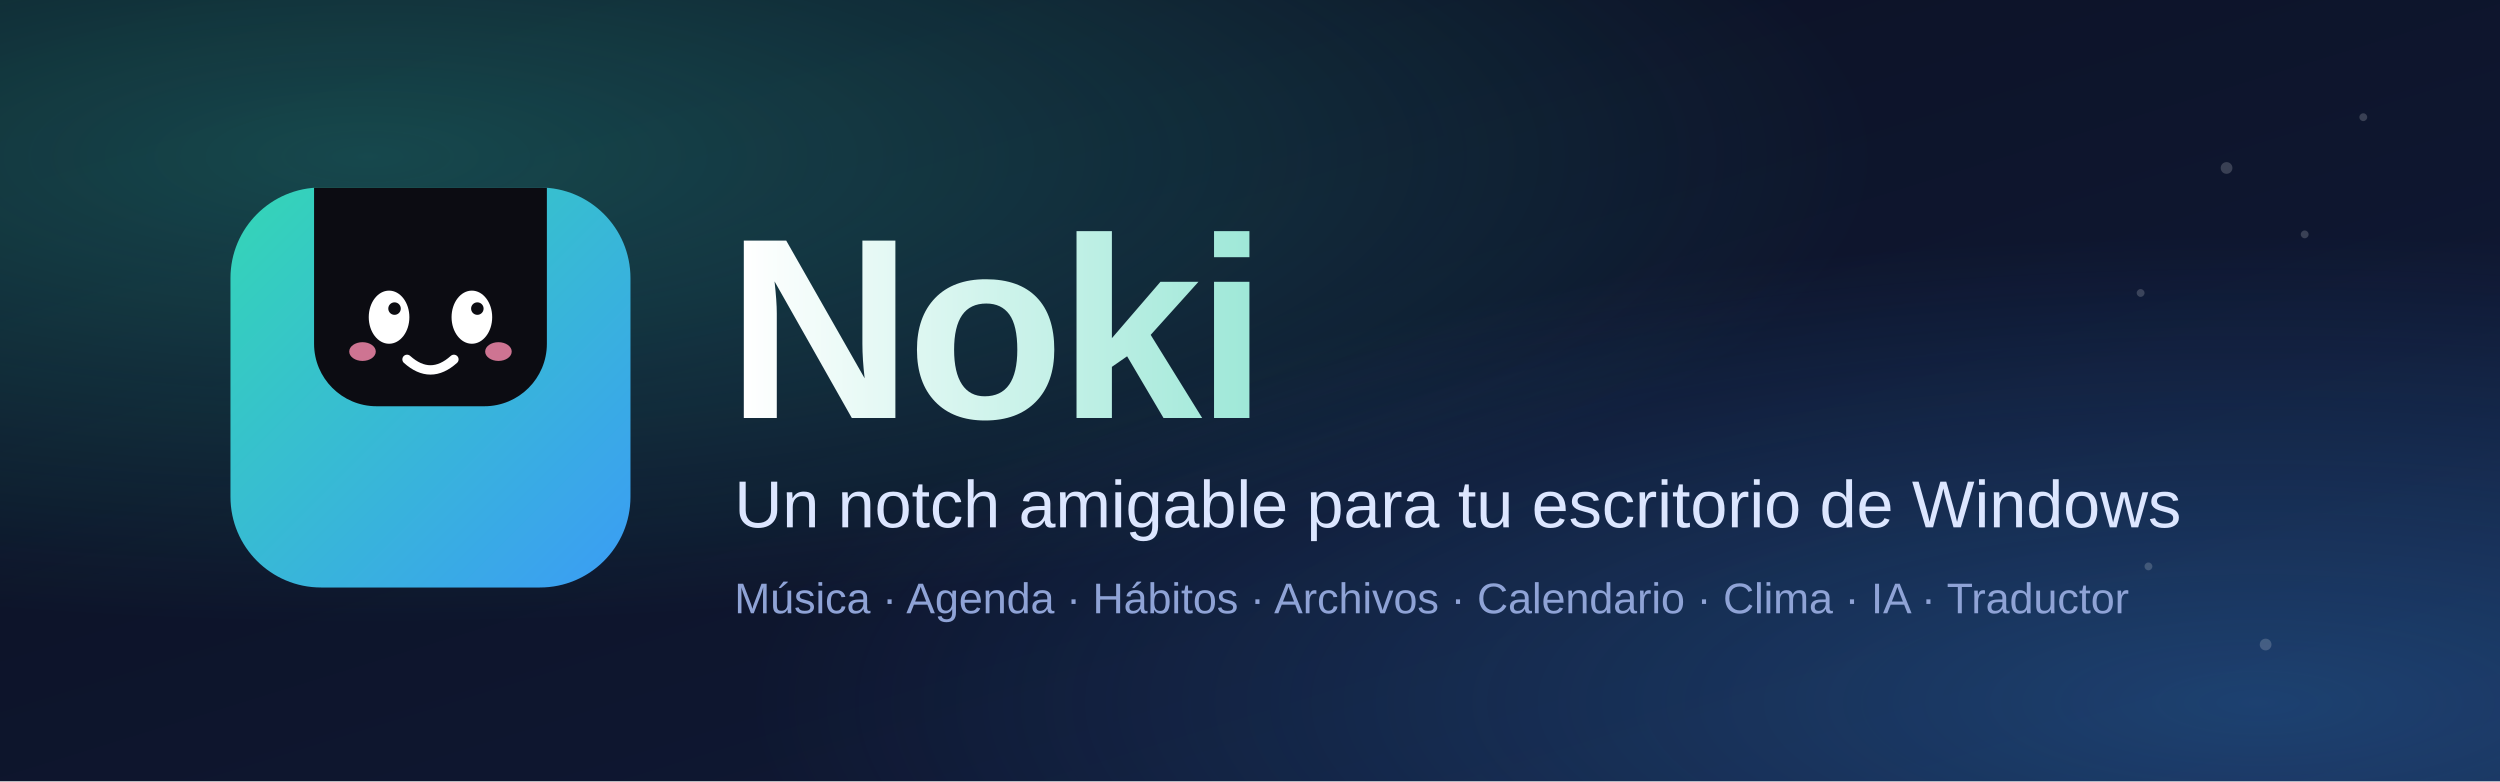
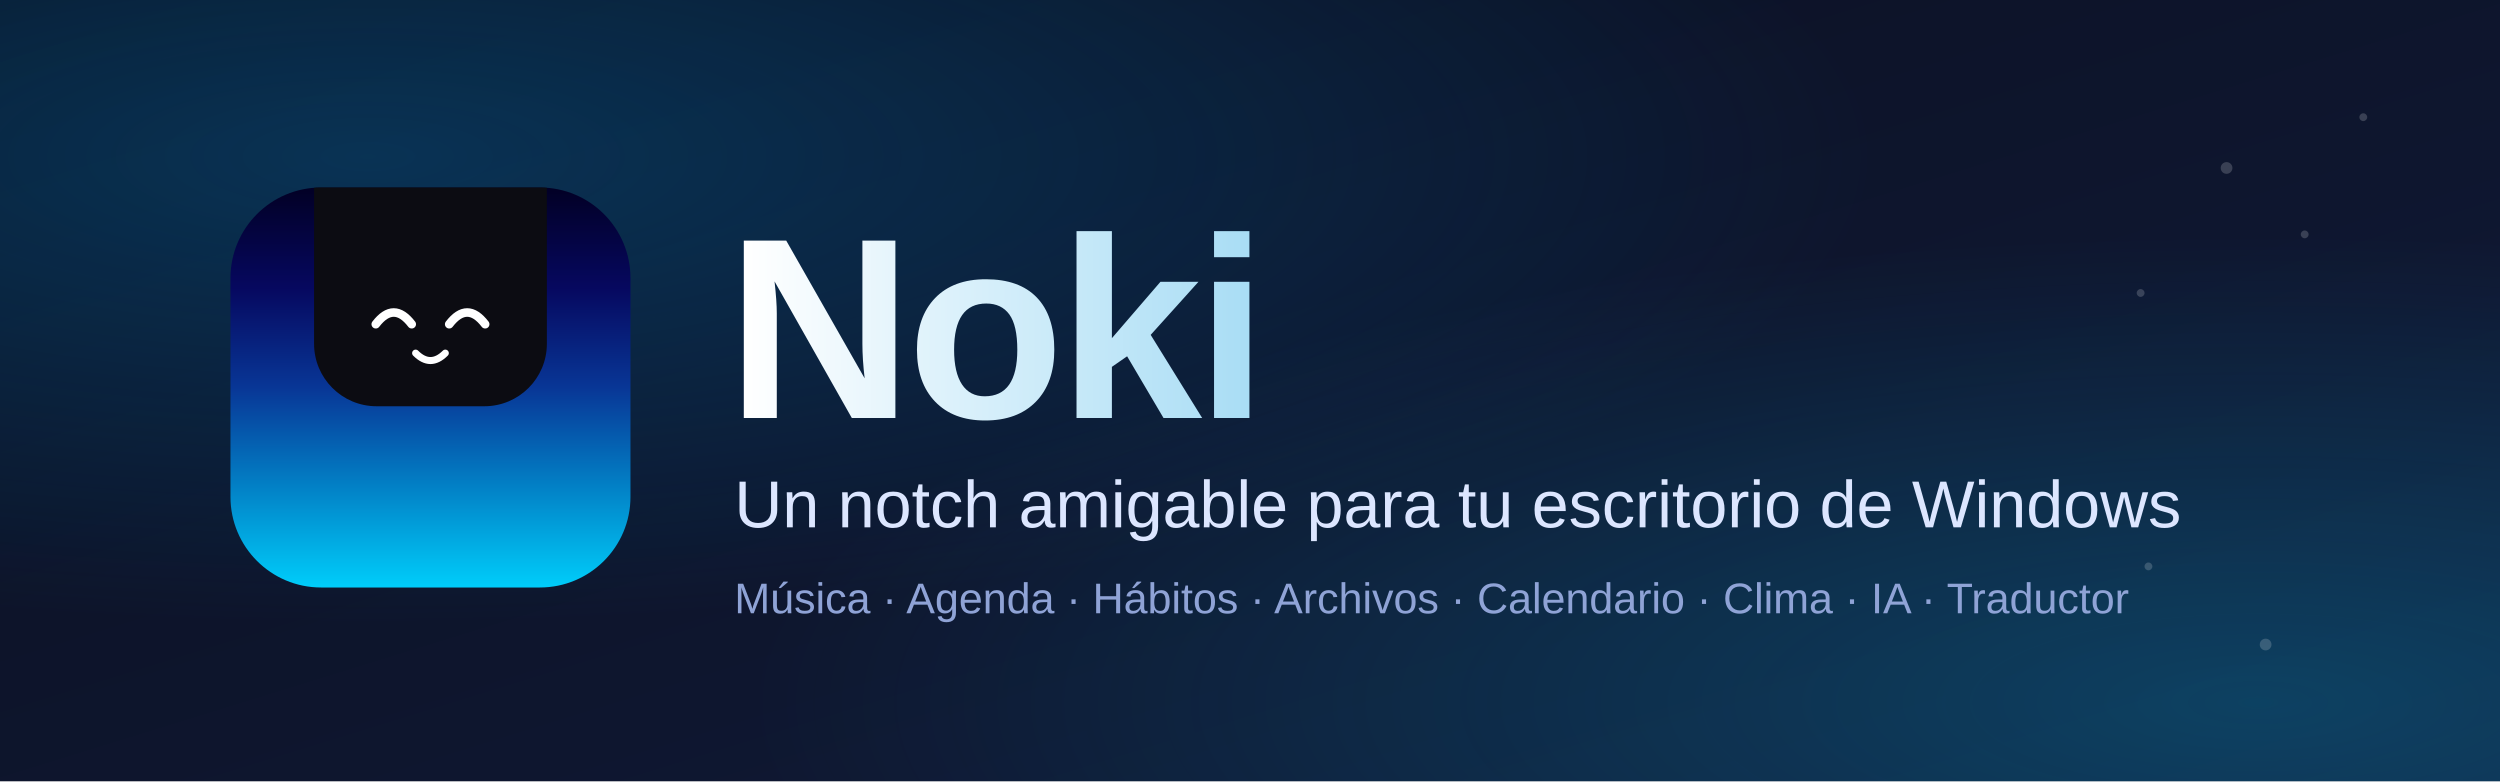
<svg xmlns="http://www.w3.org/2000/svg" viewBox="0 0 1280 400" width="1280" height="400">
  <defs>
    <linearGradient id="bg" x1="0" y1="0" x2="1" y2="1">
      <stop offset="0" stop-color="#0A0F1F" />
      <stop offset="1" stop-color="#111B3A" />
    </linearGradient>
-     <linearGradient id="logo" x1="0" y1="0" x2="1" y2="1">
-       <stop offset="0" stop-color="#34D6B6" />
-       <stop offset="1" stop-color="#3B9CF5" />
+     <linearGradient id="logo" x1="0" y1="0" x2="0" y2="1">
+       <stop offset="0" stop-color="#020025" />
+       <stop offset="0.25" stop-color="#06085F" />
+       <stop offset="0.5" stop-color="#083696" />
+       <stop offset="0.75" stop-color="#0281C6" />
+       <stop offset="1" stop-color="#00CDFA" />
    </linearGradient>
    <linearGradient id="title" x1="0" y1="0" x2="1" y2="0">
      <stop offset="0" stop-color="#FFFFFF" />
-       <stop offset="1" stop-color="#9FE8D8" />
+       <stop offset="1" stop-color="#A9DDF5" />
    </linearGradient>
    <radialGradient id="glow1" cx="0.15" cy="0.2" r="0.6">
-       <stop offset="0" stop-color="#34D6B6" stop-opacity="0.28" />
-       <stop offset="1" stop-color="#34D6B6" stop-opacity="0" />
+       <stop offset="0" stop-color="#0281C6" stop-opacity="0.30" />
+       <stop offset="1" stop-color="#0281C6" stop-opacity="0" />
    </radialGradient>
    <radialGradient id="glow2" cx="0.9" cy="0.9" r="0.6">
-       <stop offset="0" stop-color="#3B9CF5" stop-opacity="0.30" />
-       <stop offset="1" stop-color="#3B9CF5" stop-opacity="0" />
+       <stop offset="0" stop-color="#00CDFA" stop-opacity="0.22" />
+       <stop offset="1" stop-color="#00CDFA" stop-opacity="0" />
    </radialGradient>
    <clipPath id="tile">
      <rect width="1024" height="1024" rx="232" />
    </clipPath>
  </defs>
  <rect width="1280" height="400" fill="url(#bg)" />
  <rect width="1280" height="400" fill="url(#glow1)" />
  <rect width="1280" height="400" fill="url(#glow2)" />
  <g transform="translate(118 96) scale(0.2)">
    <rect width="1024" height="1024" rx="232" fill="url(#logo)" />
    <g clip-path="url(#tile)">
      <path d="M214 -10 H810 V400 a160 160 0 0 1 -160 160 H374 a160 160 0 0 1 -160 -160 Z" fill="#0C0C12" />
-       <ellipse cx="338" cy="420" rx="34" ry="24" fill="#FF8FB1" opacity="0.8" />
-       <ellipse cx="686" cy="420" rx="34" ry="24" fill="#FF8FB1" opacity="0.8" />
-       <ellipse cx="406" cy="332" rx="52" ry="68" fill="#FFFFFF" />
-       <ellipse cx="618" cy="332" rx="52" ry="68" fill="#FFFFFF" />
-       <circle cx="420" cy="310" r="16" fill="#0C0C12" />
-       <circle cx="632" cy="310" r="16" fill="#0C0C12" />
-       <path d="M452 440 Q512 494 572 440" fill="none" stroke="#FFFFFF" stroke-width="24" stroke-linecap="round" />
+       <path d="M372 350 Q418 290 464 350" fill="none" stroke="#FFFFFF" stroke-width="22" stroke-linecap="round" />
+       <path d="M560 350 Q606 290 652 350" fill="none" stroke="#FFFFFF" stroke-width="22" stroke-linecap="round" />
+       <path d="M474 424 Q512 462 550 424" fill="none" stroke="#FFFFFF" stroke-width="18" stroke-linecap="round" />
    </g>
  </g>
  <text x="372" y="214" font-family="Segoe UI, Arial, sans-serif" font-size="132" font-weight="800" fill="url(#title)" letter-spacing="-3">Noki</text>
  <text x="376" y="270" font-family="Segoe UI, Arial, sans-serif" font-size="34" font-weight="500" fill="#DCE6FF">Un notch amigable para tu escritorio de Windows</text>
  <text x="376" y="314" font-family="Segoe UI, Arial, sans-serif" font-size="22" fill="#8FA3D6">Música · Agenda · Hábitos · Archivos · Calendario · Clima · IA · Traductor</text>
  <g fill="#FFFFFF" opacity="0.18">
    <circle cx="1140" cy="86" r="3" />
    <circle cx="1180" cy="120" r="2" />
    <circle cx="1096" cy="150" r="2" />
    <circle cx="1210" cy="60" r="2" />
    <circle cx="1160" cy="330" r="3" />
    <circle cx="1100" cy="290" r="2" />
  </g>
</svg>
